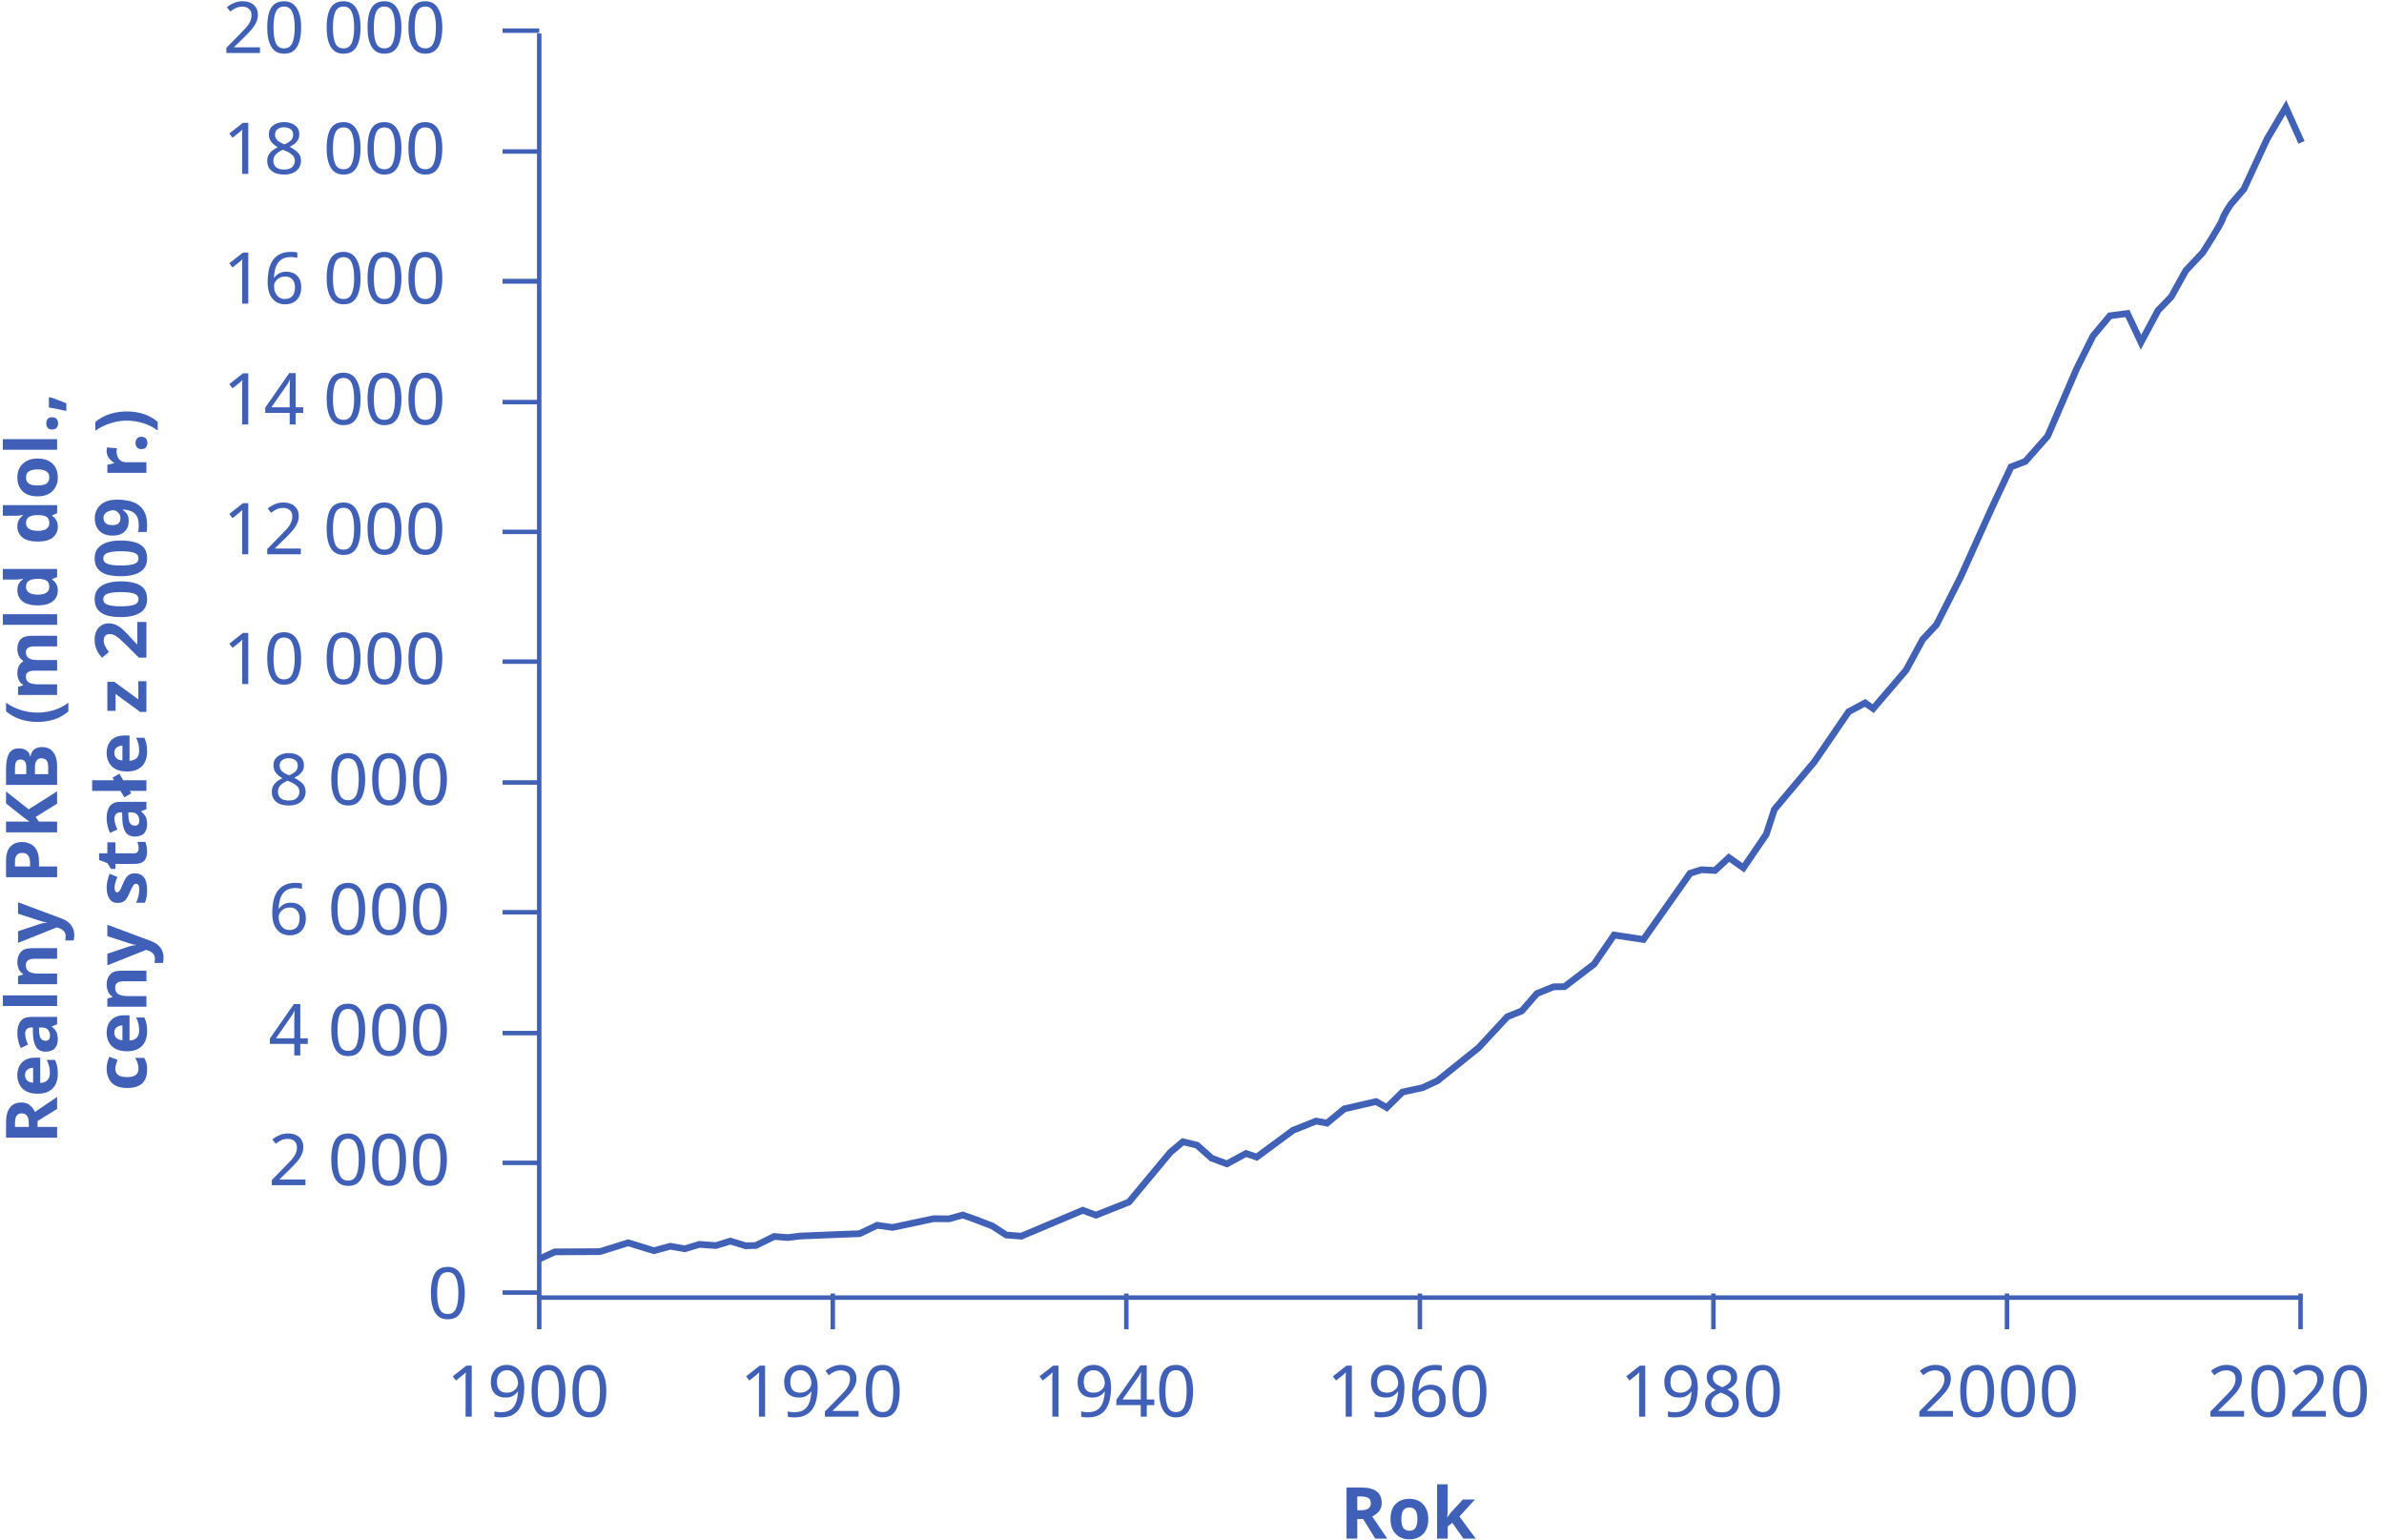
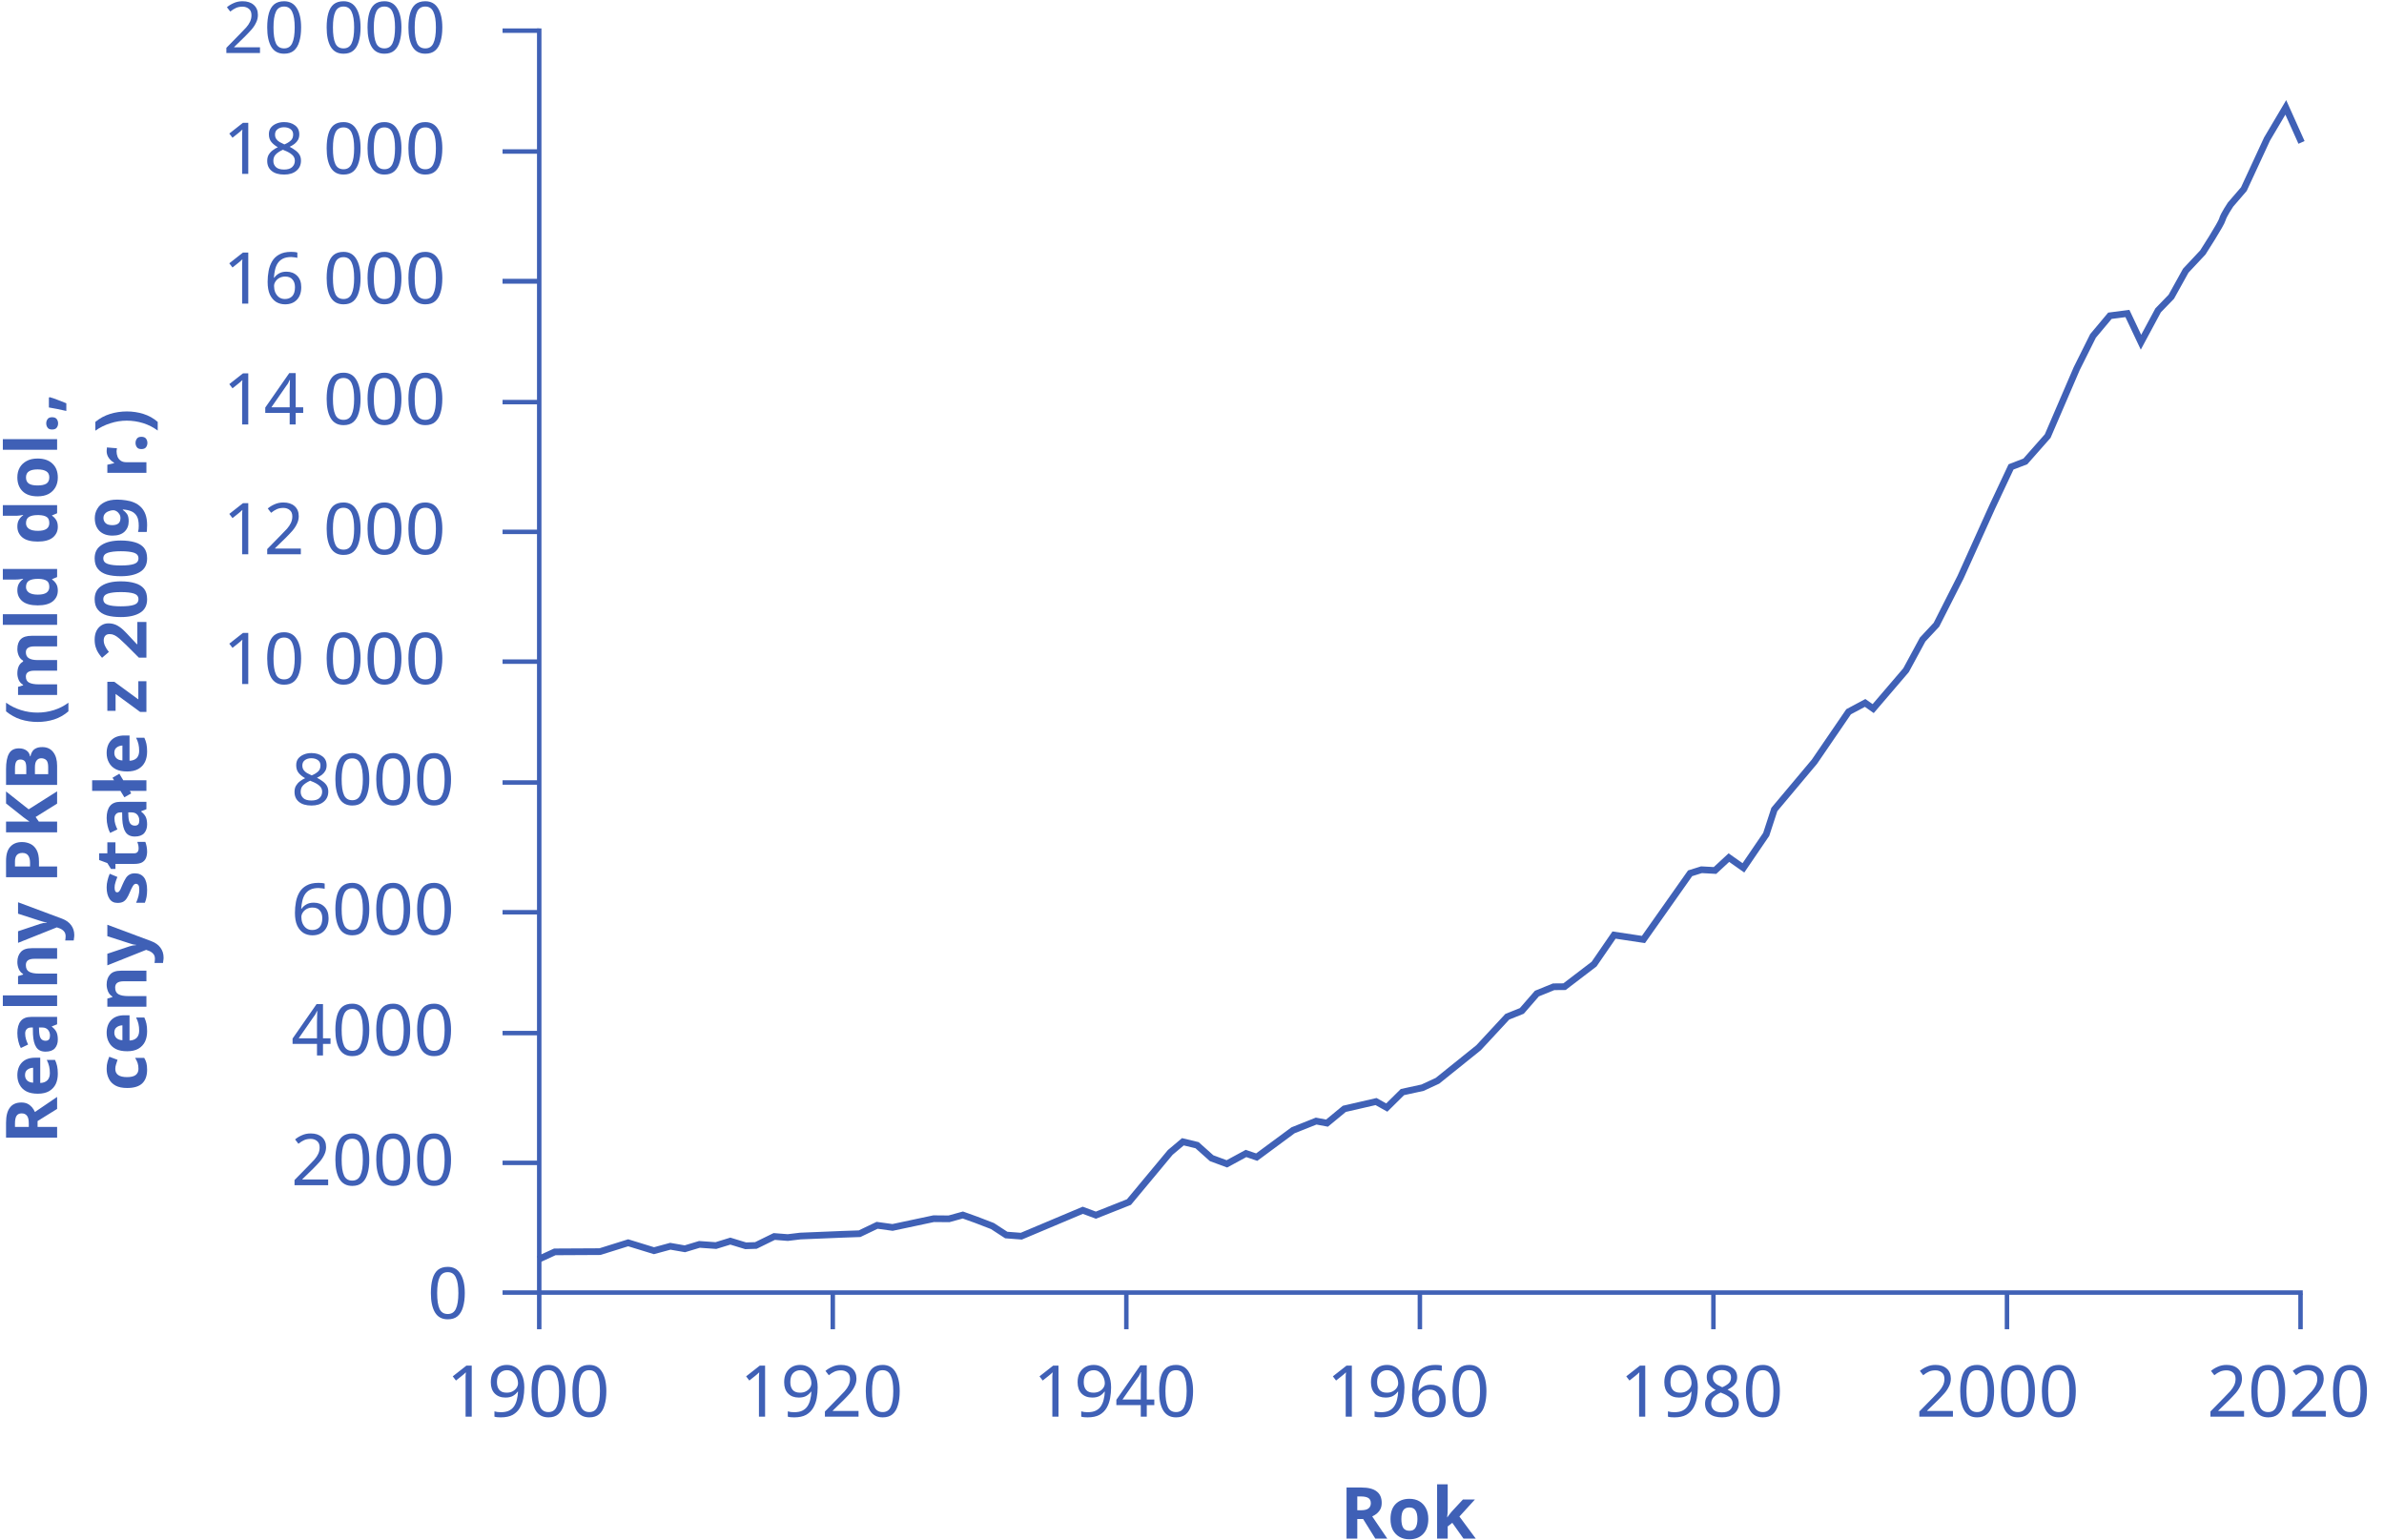
<svg xmlns="http://www.w3.org/2000/svg" version="1.1" id="svg2310" width="355.958" height="229.892" viewBox="0 0 355.958 229.892" xml:space="preserve">
  <defs id="defs2314" />
  <g id="g2318" transform="matrix(1.333333,0,0,-1.333333,5.656951,241.0332)">
    <g id="g15680" transform="translate(0.2666823,-1.87159)">
-       <g id="g1537">
+       <g id="g1">
        <path d="m 220.239,37.789 v -4" style="fill:none;stroke:#4061b6;stroke-width:0.5;stroke-linecap:butt;stroke-linejoin:miter;stroke-miterlimit:4;stroke-dasharray:none;stroke-opacity:1" id="path2322" />
        <path d="m 187.366,37.789 v -4" style="fill:none;stroke:#4061b6;stroke-width:0.5;stroke-linecap:butt;stroke-linejoin:miter;stroke-miterlimit:4;stroke-dasharray:none;stroke-opacity:1" id="path2324" />
        <path d="m 154.494,37.789 v -4" style="fill:none;stroke:#4061b6;stroke-width:0.5;stroke-linecap:butt;stroke-linejoin:miter;stroke-miterlimit:4;stroke-dasharray:none;stroke-opacity:1" id="path2326" />
        <path d="m 121.621,37.789 v -4" style="fill:none;stroke:#4061b6;stroke-width:0.5;stroke-linecap:butt;stroke-linejoin:miter;stroke-miterlimit:4;stroke-dasharray:none;stroke-opacity:1" id="path2328" />
        <path d="m 88.748,37.789 v -4" style="fill:none;stroke:#4061b6;stroke-width:0.5;stroke-linecap:butt;stroke-linejoin:miter;stroke-miterlimit:4;stroke-dasharray:none;stroke-opacity:1" id="path2330" />
        <path d="m 55.875,37.789 v -4" style="fill:none;stroke:#4061b6;stroke-width:0.5;stroke-linecap:butt;stroke-linejoin:miter;stroke-miterlimit:4;stroke-dasharray:none;stroke-opacity:1" id="path2332" />
        <path d="m 51.77,151.148 h 4.235" style="fill:none;stroke:#4061b6;stroke-width:0.5;stroke-linecap:butt;stroke-linejoin:miter;stroke-miterlimit:4;stroke-dasharray:none;stroke-opacity:1" id="path2334" />
        <path d="m 51.77,137.615 h 3.945" style="fill:none;stroke:#4061b6;stroke-width:0.5;stroke-linecap:butt;stroke-linejoin:miter;stroke-miterlimit:4;stroke-dasharray:none;stroke-opacity:1" id="path2336" />
        <path d="m 51.77,108.551 h 3.945" style="fill:none;stroke:#4061b6;stroke-width:0.5;stroke-linecap:butt;stroke-linejoin:miter;stroke-miterlimit:4;stroke-dasharray:none;stroke-opacity:1" id="path2338" />
        <path d="m 51.77,123.083 h 3.945" style="fill:none;stroke:#4061b6;stroke-width:0.5;stroke-linecap:butt;stroke-linejoin:miter;stroke-miterlimit:4;stroke-dasharray:none;stroke-opacity:1" id="path2340" />
        <path d="m 51.77,66.953 h 3.945" style="fill:none;stroke:#4061b6;stroke-width:0.5;stroke-linecap:butt;stroke-linejoin:miter;stroke-miterlimit:4;stroke-dasharray:none;stroke-opacity:1" id="path2342" />
        <path d="m 51.77,52.42 h 3.945" style="fill:none;stroke:#4061b6;stroke-width:0.5;stroke-linecap:butt;stroke-linejoin:miter;stroke-miterlimit:4;stroke-dasharray:none;stroke-opacity:1" id="path2344" />
-         <path d="M 253.362,37.33 H 55.875 V 178.899" style="fill:none;stroke:#4061b6;stroke-width:0.5;stroke-linecap:butt;stroke-linejoin:miter;stroke-miterlimit:4;stroke-dasharray:none;stroke-opacity:1" id="path2346" />
+         <path d="M 253.362,37.894 H 55.875 V 179.463" style="fill:none;stroke:#4061b6;stroke-width:0.5;stroke-linecap:butt;stroke-linejoin:miter;stroke-miterlimit:4;stroke-dasharray:none;stroke-opacity:1" id="path2346" />
        <path d="m 51.77,95.017 h 3.945" style="fill:none;stroke:#4061b6;stroke-width:0.5;stroke-linecap:butt;stroke-linejoin:miter;stroke-miterlimit:4;stroke-dasharray:none;stroke-opacity:1" id="path2370" />
        <path d="m 51.77,37.894 h 3.945" style="fill:none;stroke:#4061b6;stroke-width:0.5;stroke-linecap:butt;stroke-linejoin:miter;stroke-miterlimit:4;stroke-dasharray:none;stroke-opacity:1" id="path2384" />
        <path d="m 51.77,80.485 h 3.945" style="fill:none;stroke:#4061b6;stroke-width:0.5;stroke-linecap:butt;stroke-linejoin:miter;stroke-miterlimit:4;stroke-dasharray:none;stroke-opacity:1" id="path2392" />
        <text xml:space="preserve" transform="scale(1,-1)" style="font-style:normal;font-variant:normal;font-weight:bold;font-stretch:normal;font-size:8px;font-family:sans-serif;-inkscape-font-specification:'sans-serif Bold';writing-mode:lr-tb;fill:#3f60b6;fill-opacity:1;fill-rule:nonzero;stroke:none" id="text8085-3-06-4-0-2" x="145.562" y="-10.341">
          <tspan id="tspan8083-2-2-30-6-6" x="145.562" y="-10.341" style="font-style:normal;font-variant:normal;font-weight:bold;font-stretch:normal;font-family:sans-serif;-inkscape-font-specification:'sans-serif Bold'">Rok</tspan>
        </text>
        <text xml:space="preserve" transform="matrix(0,1,1,0,0,0)" style="font-style:normal;font-variant:normal;font-weight:bold;font-stretch:normal;font-size:8px;font-family:sans-serif;-inkscape-font-specification:'sans-serif Bold';text-align:center;writing-mode:lr-tb;text-anchor:middle;fill:#3f60b6;fill-opacity:1;fill-rule:nonzero;stroke:none" id="text8085-3-06-4-0-2-6" x="108.03" y="1.889">
          <tspan x="108.03" y="1.889" style="font-style:normal;font-variant:normal;font-weight:bold;font-stretch:normal;font-family:sans-serif;-inkscape-font-specification:'sans-serif Bold';text-align:center;text-anchor:middle" id="tspan13636">Realny PKB (mld dol.,</tspan>
          <tspan x="108.03" y="11.889" style="font-style:normal;font-variant:normal;font-weight:bold;font-stretch:normal;font-family:sans-serif;-inkscape-font-specification:'sans-serif Bold';text-align:center;text-anchor:middle" id="tspan4013">ceny stałe z 2009 r.)</tspan>
        </text>
        <text xml:space="preserve" transform="scale(1,-1)" style="font-variant:normal;font-weight:normal;font-size:8px;font-family:ArialMT;-inkscape-font-specification:ArialMT;writing-mode:lr-tb;fill:#3f60b6;fill-opacity:1;fill-rule:nonzero;stroke:none" id="text8085-3-06-4-0-2-9" x="45.471" y="-23.996">
          <tspan id="tspan8083-2-2-30-6-6-4" x="45.471" y="-23.996" style="font-style:normal;font-variant:normal;font-weight:normal;font-stretch:normal;font-family:sans-serif;-inkscape-font-specification:sans-serif">1900</tspan>
        </text>
        <text xml:space="preserve" transform="scale(1,-1)" style="font-variant:normal;font-weight:normal;font-size:8px;font-family:ArialMT;-inkscape-font-specification:ArialMT;writing-mode:lr-tb;fill:#3f60b6;fill-opacity:1;fill-rule:nonzero;stroke:none" id="text8085-3-06-4-0-2-9-9" x="210.032" y="-23.996">
          <tspan id="tspan8083-2-2-30-6-6-4-0" x="210.032" y="-23.996" style="font-style:normal;font-variant:normal;font-weight:normal;font-stretch:normal;font-family:sans-serif;-inkscape-font-specification:sans-serif">2000</tspan>
        </text>
        <text xml:space="preserve" transform="scale(1,-1)" style="font-variant:normal;font-weight:normal;font-size:8px;font-family:ArialMT;-inkscape-font-specification:ArialMT;writing-mode:lr-tb;fill:#3f60b6;fill-opacity:1;fill-rule:nonzero;stroke:none" id="text8085-3-06-4-0-2-9-7-0" x="20.451" y="-148.644">
          <tspan id="tspan8083-2-2-30-6-6-4-1-6" x="20.451" y="-148.644" style="font-style:normal;font-variant:normal;font-weight:normal;font-stretch:normal;font-family:sans-serif;-inkscape-font-specification:sans-serif">16 000</tspan>
        </text>
        <text xml:space="preserve" transform="scale(1,-1)" style="font-variant:normal;font-weight:normal;font-size:8px;font-family:ArialMT;-inkscape-font-specification:ArialMT;writing-mode:lr-tb;fill:#3f60b6;fill-opacity:1;fill-rule:nonzero;stroke:none" id="text8085-3-06-4-0-2-9-97-29" x="20.451" y="-120.579">
          <tspan id="tspan8083-2-2-30-6-6-4-76-9" x="20.451" y="-120.579" style="font-style:normal;font-variant:normal;font-weight:normal;font-stretch:normal;font-family:sans-serif;-inkscape-font-specification:sans-serif">12 000</tspan>
        </text>
-         <text xml:space="preserve" transform="scale(1,-1)" style="font-variant:normal;font-weight:normal;font-size:8px;font-family:ArialMT;-inkscape-font-specification:ArialMT;writing-mode:lr-tb;fill:#3f60b6;fill-opacity:1;fill-rule:nonzero;stroke:none" id="text8085-3-06-4-0-2-9-5-0" x="25.54" y="-92.513">
-           <tspan id="tspan8083-2-2-30-6-6-4-63-8" x="25.54" y="-92.513" style="font-style:normal;font-variant:normal;font-weight:normal;font-stretch:normal;font-family:sans-serif;-inkscape-font-specification:sans-serif">8 000</tspan>
+         <text xml:space="preserve" transform="scale(1,-1)" style="font-variant:normal;font-weight:normal;font-size:8px;font-family:ArialMT;-inkscape-font-specification:ArialMT;writing-mode:lr-tb;fill:#3f60b6;fill-opacity:1;fill-rule:nonzero;stroke:none" id="text8085-3-06-4-0-2-9-5-0" x="28.083" y="-92.513">
+           <tspan id="tspan8083-2-2-30-6-6-4-63-8" x="28.083" y="-92.513" style="font-style:normal;font-variant:normal;font-weight:normal;font-stretch:normal;font-family:sans-serif;-inkscape-font-specification:sans-serif">8000</tspan>
        </text>
-         <text xml:space="preserve" transform="scale(1,-1)" style="font-variant:normal;font-weight:normal;font-size:8px;font-family:ArialMT;-inkscape-font-specification:ArialMT;writing-mode:lr-tb;fill:#3f60b6;fill-opacity:1;fill-rule:nonzero;stroke:none" id="text8085-3-06-4-0-2-9-94-1" x="25.54" y="-64.449">
-           <tspan id="tspan8083-2-2-30-6-6-4-8-3" x="25.54" y="-64.449" style="font-style:normal;font-variant:normal;font-weight:normal;font-stretch:normal;font-family:sans-serif;-inkscape-font-specification:sans-serif">4 000</tspan>
+         <text xml:space="preserve" transform="scale(1,-1)" style="font-variant:normal;font-weight:normal;font-size:8px;font-family:ArialMT;-inkscape-font-specification:ArialMT;writing-mode:lr-tb;fill:#3f60b6;fill-opacity:1;fill-rule:nonzero;stroke:none" id="text8085-3-06-4-0-2-9-94-1" x="28.083" y="-64.449">
+           <tspan id="tspan8083-2-2-30-6-6-4-8-3" x="28.083" y="-64.449" style="font-style:normal;font-variant:normal;font-weight:normal;font-stretch:normal;font-family:sans-serif;-inkscape-font-specification:sans-serif">4000</tspan>
        </text>
        <text xml:space="preserve" transform="scale(1,-1)" style="font-variant:normal;font-weight:normal;font-size:8px;font-family:ArialMT;-inkscape-font-specification:ArialMT;writing-mode:lr-tb;fill:#3f60b6;fill-opacity:1;fill-rule:nonzero;stroke:none" id="text8085-3-06-4-0-2-9-7-0-1" x="20.451" y="-135.111">
          <tspan id="tspan8083-2-2-30-6-6-4-1-6-1" x="20.451" y="-135.111" style="font-style:normal;font-variant:normal;font-weight:normal;font-stretch:normal;font-family:sans-serif;-inkscape-font-specification:sans-serif">14 000</tspan>
        </text>
        <path d="m 51.77,179.213 h 4.105" style="fill:none;stroke:#4061b6;stroke-width:0.5;stroke-linecap:butt;stroke-linejoin:miter;stroke-miterlimit:4;stroke-dasharray:none;stroke-opacity:1" id="path2334-3" />
        <path d="m 51.77,165.68 h 3.945" style="fill:none;stroke:#4061b6;stroke-width:0.5;stroke-linecap:butt;stroke-linejoin:miter;stroke-miterlimit:4;stroke-dasharray:none;stroke-opacity:1" id="path2336-6" />
        <path d="m 51.77,151.148 h 3.945" style="fill:none;stroke:#4061b6;stroke-width:0.5;stroke-linecap:butt;stroke-linejoin:miter;stroke-miterlimit:4;stroke-dasharray:none;stroke-opacity:1" id="path2340-75" />
        <text xml:space="preserve" transform="scale(1,-1)" style="font-variant:normal;font-weight:normal;font-size:8px;font-family:ArialMT;-inkscape-font-specification:ArialMT;writing-mode:lr-tb;fill:#3f60b6;fill-opacity:1;fill-rule:nonzero;stroke:none" id="text8085-3-06-4-0-2-9-7-0-35" x="20.451" y="-176.709">
          <tspan id="tspan8083-2-2-30-6-6-4-1-6-6" x="20.451" y="-176.709" style="font-style:normal;font-variant:normal;font-weight:normal;font-stretch:normal;font-family:sans-serif;-inkscape-font-specification:sans-serif">20 000</tspan>
        </text>
        <text xml:space="preserve" transform="scale(1,-1)" style="font-variant:normal;font-weight:normal;font-size:8px;font-family:ArialMT;-inkscape-font-specification:ArialMT;writing-mode:lr-tb;fill:#3f60b6;fill-opacity:1;fill-rule:nonzero;stroke:none" id="text8085-3-06-4-0-2-9-7-0-1-2" x="20.451" y="-163.176">
          <tspan id="tspan8083-2-2-30-6-6-4-1-6-1-9" x="20.451" y="-163.176" style="font-style:normal;font-variant:normal;font-weight:normal;font-stretch:normal;font-family:sans-serif;-inkscape-font-specification:sans-serif">18 000</tspan>
        </text>
        <text xml:space="preserve" transform="scale(1,-1)" style="font-variant:normal;font-weight:normal;font-size:8px;font-family:ArialMT;-inkscape-font-specification:ArialMT;writing-mode:lr-tb;fill:#3f60b6;fill-opacity:1;fill-rule:nonzero;stroke:none" id="text8085-3-06-4-0-2-9-97-29-0" x="20.451" y="-106.047">
          <tspan id="tspan8083-2-2-30-6-6-4-76-9-3" x="20.451" y="-106.047" style="font-style:normal;font-variant:normal;font-weight:normal;font-stretch:normal;font-family:sans-serif;-inkscape-font-specification:sans-serif">10 000</tspan>
        </text>
-         <text xml:space="preserve" transform="scale(1,-1)" style="font-variant:normal;font-weight:normal;font-size:8px;font-family:ArialMT;-inkscape-font-specification:ArialMT;writing-mode:lr-tb;fill:#3f60b6;fill-opacity:1;fill-rule:nonzero;stroke:none" id="text8085-3-06-4-0-2-9-5-0-4" x="25.54" y="-77.981">
-           <tspan id="tspan8083-2-2-30-6-6-4-63-8-0" x="25.54" y="-77.981" style="font-style:normal;font-variant:normal;font-weight:normal;font-stretch:normal;font-family:sans-serif;-inkscape-font-specification:sans-serif">6 000</tspan>
+         <text xml:space="preserve" transform="scale(1,-1)" style="font-variant:normal;font-weight:normal;font-size:8px;font-family:ArialMT;-inkscape-font-specification:ArialMT;writing-mode:lr-tb;fill:#3f60b6;fill-opacity:1;fill-rule:nonzero;stroke:none" id="text8085-3-06-4-0-2-9-5-0-4" x="28.083" y="-77.981">
+           <tspan id="tspan8083-2-2-30-6-6-4-63-8-0" x="28.083" y="-77.981" style="font-style:normal;font-variant:normal;font-weight:normal;font-stretch:normal;font-family:sans-serif;-inkscape-font-specification:sans-serif">6000</tspan>
        </text>
-         <text xml:space="preserve" transform="scale(1,-1)" style="font-variant:normal;font-weight:normal;font-size:8px;font-family:ArialMT;-inkscape-font-specification:ArialMT;writing-mode:lr-tb;fill:#3f60b6;fill-opacity:1;fill-rule:nonzero;stroke:none" id="text8085-3-06-4-0-2-9-94-1-3" x="25.54" y="-49.916">
-           <tspan id="tspan8083-2-2-30-6-6-4-8-3-9" x="25.54" y="-49.916" style="font-style:normal;font-variant:normal;font-weight:normal;font-stretch:normal;font-family:sans-serif;-inkscape-font-specification:sans-serif">2 000</tspan>
+         <text xml:space="preserve" transform="scale(1,-1)" style="font-variant:normal;font-weight:normal;font-size:8px;font-family:ArialMT;-inkscape-font-specification:ArialMT;writing-mode:lr-tb;fill:#3f60b6;fill-opacity:1;fill-rule:nonzero;stroke:none" id="text8085-3-06-4-0-2-9-94-1-3" x="28.083" y="-49.916">
+           <tspan id="tspan8083-2-2-30-6-6-4-8-3-9" x="28.083" y="-49.916" style="font-style:normal;font-variant:normal;font-weight:normal;font-stretch:normal;font-family:sans-serif;-inkscape-font-specification:sans-serif">2000</tspan>
        </text>
        <text xml:space="preserve" transform="scale(1,-1)" style="font-variant:normal;font-weight:normal;font-size:8px;font-family:ArialMT;-inkscape-font-specification:ArialMT;writing-mode:lr-tb;fill:#3f60b6;fill-opacity:1;fill-rule:nonzero;stroke:none" id="text8085-3-06-4-0-2-9-94-1-3-1" x="43.353" y="-34.976">
          <tspan id="tspan8083-2-2-30-6-6-4-8-3-9-9" x="43.353" y="-34.976" style="font-style:normal;font-variant:normal;font-weight:normal;font-stretch:normal;font-family:sans-serif;-inkscape-font-specification:sans-serif">0</tspan>
        </text>
        <text xml:space="preserve" transform="scale(1,-1)" style="font-variant:normal;font-weight:normal;font-size:8px;font-family:ArialMT;-inkscape-font-specification:ArialMT;writing-mode:lr-tb;fill:#3f60b6;fill-opacity:1;fill-rule:nonzero;stroke:none" id="text8085-3-06-4-0-2-9-50" x="78.324" y="-23.996">
          <tspan id="tspan8083-2-2-30-6-6-4-96" x="78.324" y="-23.996" style="font-style:normal;font-variant:normal;font-weight:normal;font-stretch:normal;font-family:sans-serif;-inkscape-font-specification:sans-serif">1920</tspan>
        </text>
        <text xml:space="preserve" transform="scale(1,-1)" style="font-variant:normal;font-weight:normal;font-size:8px;font-family:ArialMT;-inkscape-font-specification:ArialMT;writing-mode:lr-tb;fill:#3f60b6;fill-opacity:1;fill-rule:nonzero;stroke:none" id="text8085-3-06-4-0-2-9-50-0" x="111.178" y="-23.996">
          <tspan id="tspan8083-2-2-30-6-6-4-96-3" x="111.178" y="-23.996" style="font-style:normal;font-variant:normal;font-weight:normal;font-stretch:normal;font-family:sans-serif;-inkscape-font-specification:sans-serif">1940</tspan>
        </text>
        <text xml:space="preserve" transform="scale(1,-1)" style="font-variant:normal;font-weight:normal;font-size:8px;font-family:ArialMT;-inkscape-font-specification:ArialMT;writing-mode:lr-tb;fill:#3f60b6;fill-opacity:1;fill-rule:nonzero;stroke:none" id="text8085-3-06-4-0-2-9-50-09" x="144.032" y="-23.996">
          <tspan id="tspan8083-2-2-30-6-6-4-96-2" x="144.032" y="-23.996" style="font-style:normal;font-variant:normal;font-weight:normal;font-stretch:normal;font-family:sans-serif;-inkscape-font-specification:sans-serif">1960</tspan>
        </text>
        <text xml:space="preserve" transform="scale(1,-1)" style="font-variant:normal;font-weight:normal;font-size:8px;font-family:ArialMT;-inkscape-font-specification:ArialMT;writing-mode:lr-tb;fill:#3f60b6;fill-opacity:1;fill-rule:nonzero;stroke:none" id="text8085-3-06-4-0-2-9-50-5" x="176.885" y="-23.996">
          <tspan id="tspan8083-2-2-30-6-6-4-96-4" x="176.885" y="-23.996" style="font-style:normal;font-variant:normal;font-weight:normal;font-stretch:normal;font-family:sans-serif;-inkscape-font-specification:sans-serif">1980</tspan>
        </text>
        <path d="m 253.112,37.789 v -4" style="fill:none;stroke:#4061b6;stroke-width:0.5;stroke-linecap:butt;stroke-linejoin:miter;stroke-miterlimit:4;stroke-dasharray:none;stroke-opacity:1" id="path2324-6" />
        <text xml:space="preserve" transform="scale(1,-1)" style="font-variant:normal;font-weight:normal;font-size:8px;font-family:ArialMT;-inkscape-font-specification:ArialMT;writing-mode:lr-tb;fill:#3f60b6;fill-opacity:1;fill-rule:nonzero;stroke:none" id="text8085-3-06-4-0-2-9-50-5-6" x="242.631" y="-23.996">
          <tspan id="tspan8083-2-2-30-6-6-4-96-4-1" x="242.631" y="-23.996" style="font-style:normal;font-variant:normal;font-weight:normal;font-stretch:normal;font-family:sans-serif;-inkscape-font-specification:sans-serif">2020</tspan>
        </text>
        <path style="fill:none;stroke:#4061b6;stroke-width:0.75;stroke-opacity:1" d="m 55.777,41.606 1.843,0.846 5.051,0.027 3.166,0.991 2.889,-0.887 1.829,0.498 1.629,-0.284 1.632,0.493 1.845,-0.131 1.615,0.498 1.719,-0.524 1.142,0.036 2.055,1.006 1.514,-0.12 1.407,0.169 4.766,0.197 1.871,0.065 1.963,0.941 1.727,-0.238 4.606,0.978 1.715,-0.015 1.553,0.428 1.506,-0.54 1.805,-0.694 1.548,-1.008 1.687,-0.129 6.885,2.901 1.469,-0.547 3.699,1.468 4.625,5.558 1.416,1.193 1.587,-0.383 1.631,-1.457 1.709,-0.633 2.144,1.163 1.196,-0.41 4.068,3.005 2.59,1.032 1.215,-0.229 1.935,1.598 3.557,0.818 1.201,-0.673 1.752,1.733 2.249,0.49 1.678,0.778 4.603,3.702 3.214,3.467 1.627,0.654 1.687,1.94 1.874,0.763 1.22,0.011 3.311,2.529 2.235,3.251 3.292,-0.495 5.227,7.413 1.273,0.398 1.513,-0.083 1.555,1.44 1.628,-1.147 2.552,3.748 0.912,2.79 4.491,5.352 3.824,5.591 1.849,0.989 0.903,-0.636 3.682,4.304 1.857,3.431 1.547,1.66 2.699,5.328 3.522,7.811 2.131,4.533 1.601,0.616 2.503,2.837 3.252,7.557 1.823,3.657 1.891,2.259 1.961,0.254 1.521,-3.218 1.917,3.569 1.479,1.527 1.613,2.911 1.915,2.045 c 0,0 2.055,3.185 2.187,3.693 0.133,0.507 0.916,1.67 0.916,1.67 l 1.493,1.732 2.596,5.609 2.099,3.546 1.761,-3.924" id="path833" />
      </g>
    </g>
    <text xml:space="preserve" style="font-size:9px;font-family:sans-serif;-inkscape-font-specification:sans-serif;text-align:center;text-anchor:middle;fill:#000000;stroke-width:0.75" x="-23.87" y="-37.543" id="text15487" transform="scale(1,-1)">
      <tspan id="tspan15485" style="stroke-width:0.75" x="-23.87" y="-37.543" />
    </text>
  </g>
</svg>
